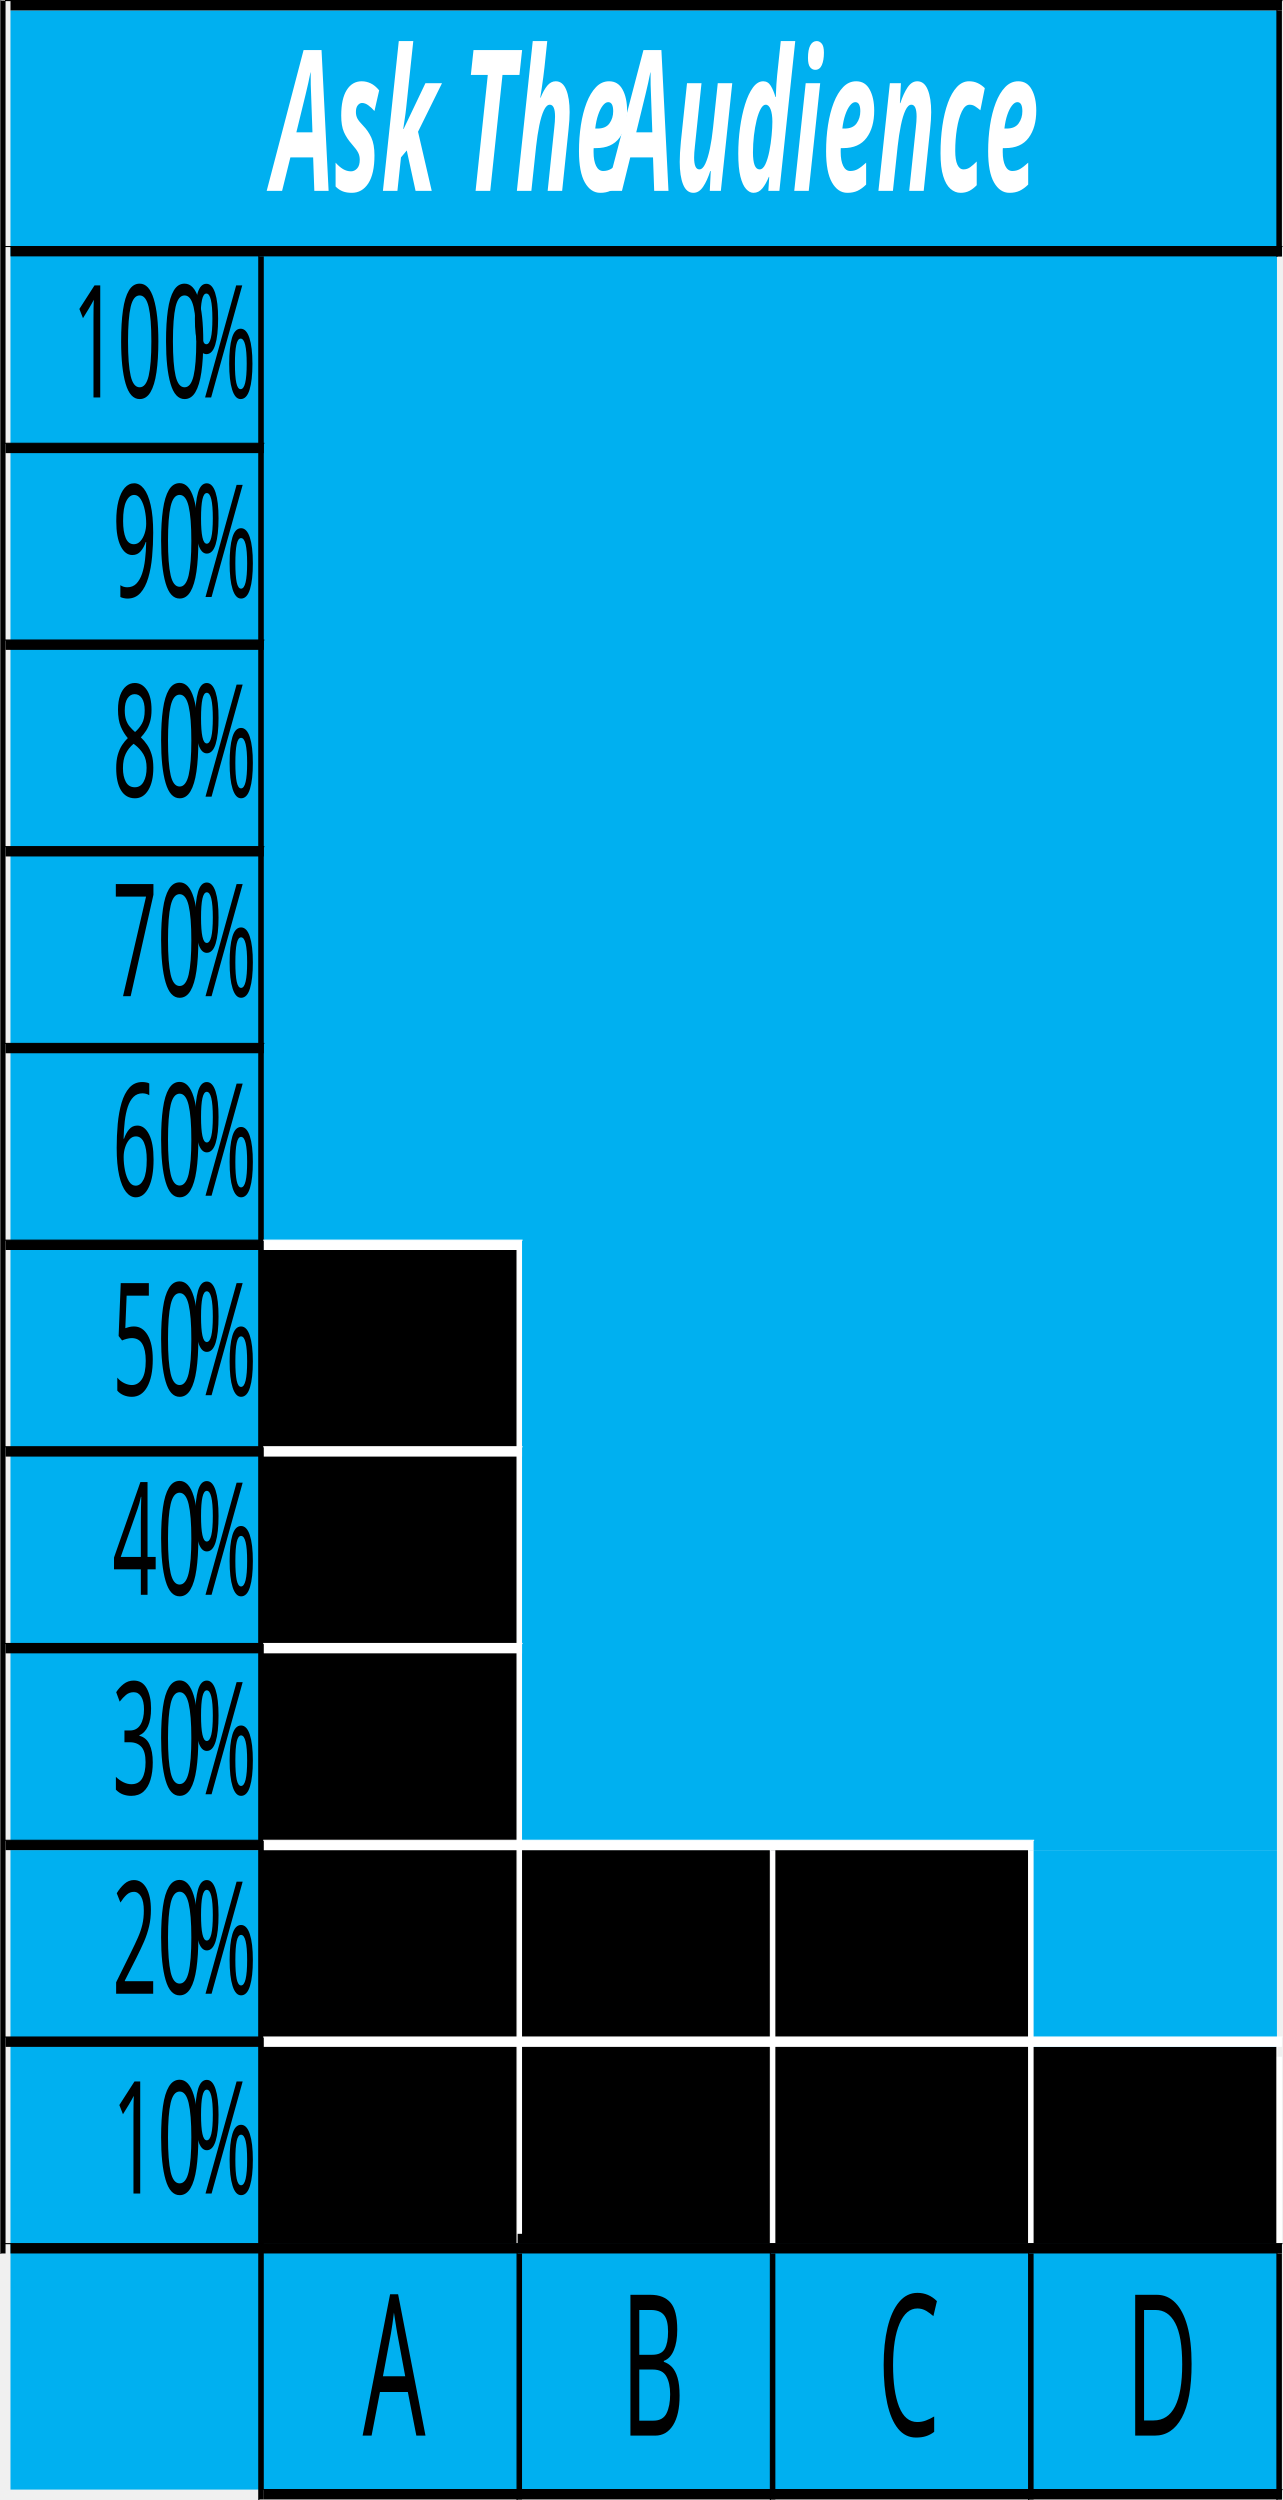
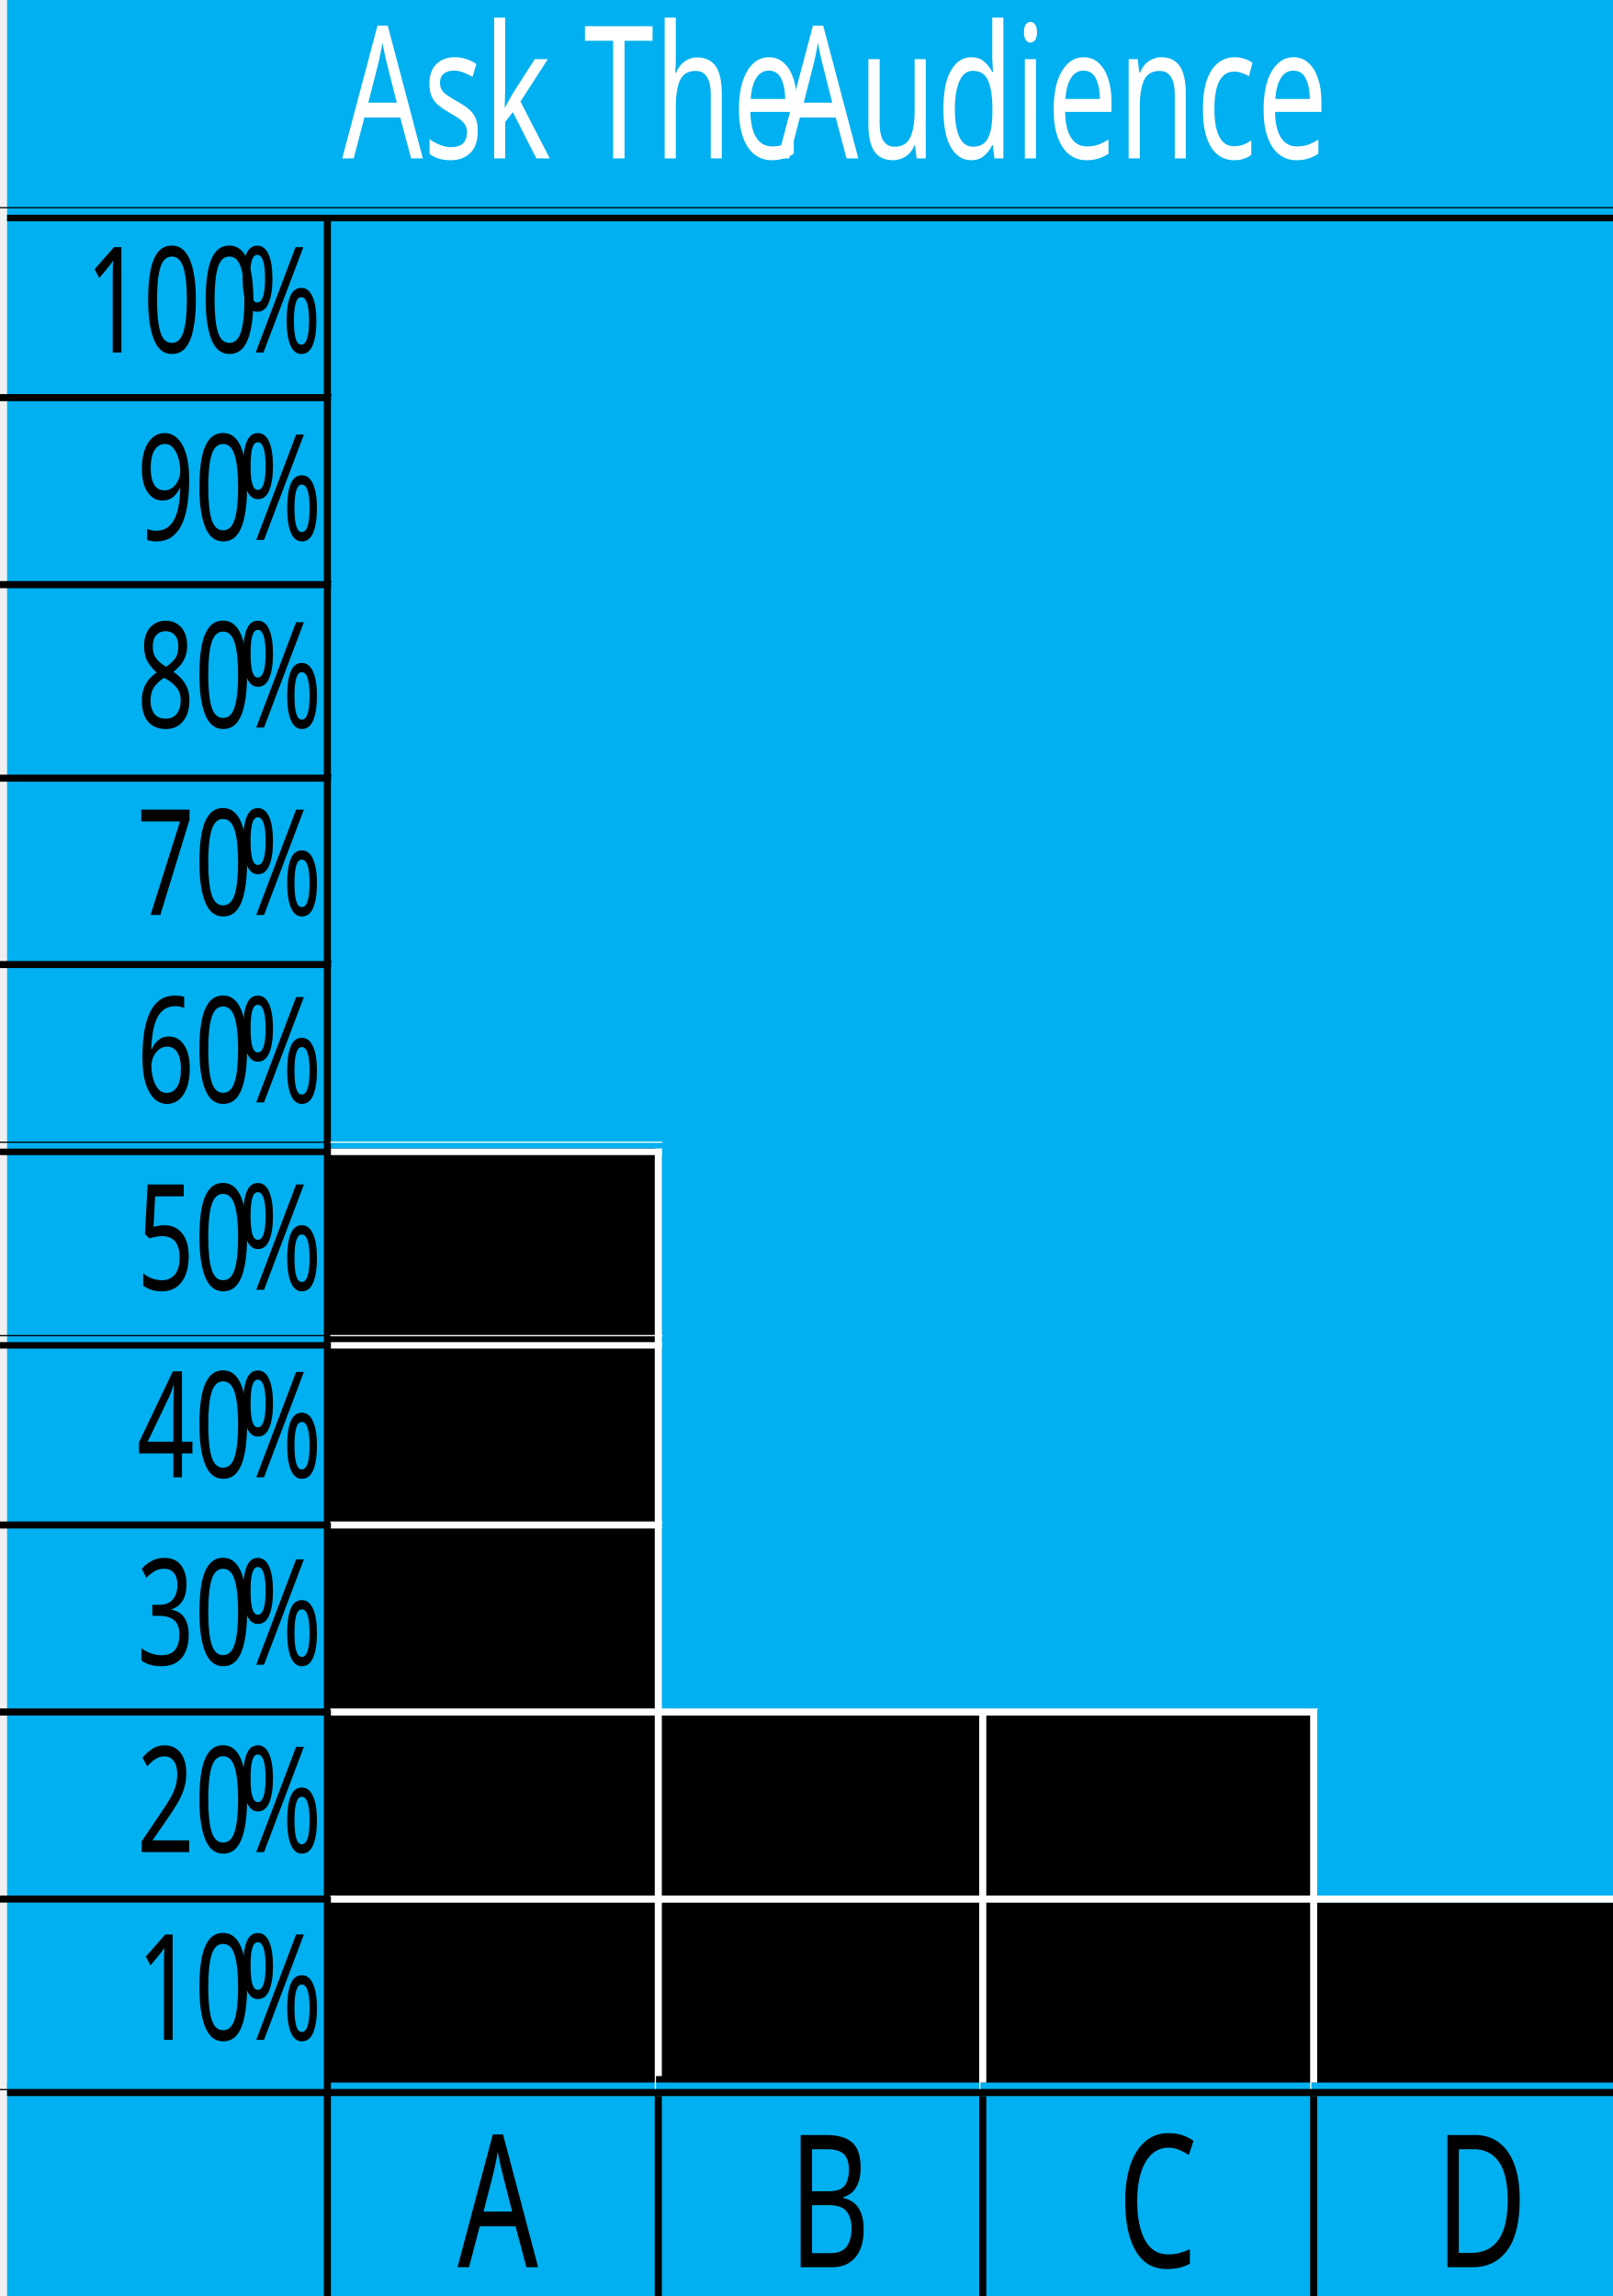
- <svg xmlns="http://www.w3.org/2000/svg" id="Layer_1" data-name="Layer 1" viewBox="0 0 289.03 563.42">
-   <defs>
-     <style>.cls-1,.cls-25,.cls-26{fill:none;}.cls-2{clip-path:url(#clip-path);}.cls-3{clip-path:url(#clip-path-2);}.cls-4{fill:#00b0f0;}.cls-5{clip-path:url(#clip-path-7);}.cls-6{font-size:35.39px;letter-spacing:0em;}.cls-19,.cls-6{font-family:Calibri;}.cls-7{letter-spacing:0em;}.cls-8{clip-path:url(#clip-path-8);}.cls-9{letter-spacing:0em;}.cls-10{clip-path:url(#clip-path-9);}.cls-11{clip-path:url(#clip-path-10);}.cls-12{clip-path:url(#clip-path-11);}.cls-13{clip-path:url(#clip-path-12);}.cls-14{clip-path:url(#clip-path-13);}.cls-15{clip-path:url(#clip-path-14);}.cls-16{clip-path:url(#clip-path-15);}.cls-17{clip-path:url(#clip-path-16);}.cls-18{clip-path:url(#clip-path-17);}.cls-19,.cls-21{font-size:44.43px;}.cls-20{clip-path:url(#clip-path-21);}.cls-21,.cls-27{fill:#fff;}.cls-21{font-family:Calibri-BoldItalic, Calibri;font-weight:700;font-style:italic;}.cls-22{letter-spacing:0em;}.cls-23{letter-spacing:0em;}.cls-24{clip-path:url(#clip-path-22);}.cls-25{stroke:#000;}.cls-25,.cls-26{stroke-linecap:square;stroke-linejoin:round;stroke-width:0.25px;}.cls-26{stroke:#fff;}</style>
-     <clipPath id="clip-path" transform="translate(0.16 -0.6)">
-       <rect class="cls-1" x="-56" y="-119" width="685" height="1756" />
+ <svg xmlns="http://www.w3.org/2000/svg" xmlns:xlink="http://www.w3.org/1999/xlink" version="1.1" id="Layer_1" x="0px" y="0px" viewBox="0 0 250 356" style="enable-background:new 0 0 250 356;" xml:space="preserve">
+   <style type="text/css">
+ 	.st0{clip-path:url(#SVGID_2_);}
+ 	.st1{clip-path:url(#SVGID_4_);}
+ 	.st2{fill:#00B0F0;}
+ 	.st3{clip-path:url(#SVGID_6_);}
+ 	.st4{clip-path:url(#SVGID_8_);}
+ 	.st5{clip-path:url(#SVGID_10_);}
+ 	.st6{clip-path:url(#SVGID_12_);}
+ 	.st7{clip-path:url(#SVGID_14_);}
+ 	.st8{font-family:'Calibri';}
+ 	.st9{font-size:22.874px;}
+ 	.st10{clip-path:url(#SVGID_16_);}
+ 	.st11{clip-path:url(#SVGID_18_);}
+ 	.st12{clip-path:url(#SVGID_20_);}
+ 	.st13{clip-path:url(#SVGID_22_);}
+ 	.st14{clip-path:url(#SVGID_24_);}
+ 	.st15{clip-path:url(#SVGID_26_);}
+ 	.st16{clip-path:url(#SVGID_28_);}
+ 	.st17{clip-path:url(#SVGID_30_);}
+ 	.st18{clip-path:url(#SVGID_32_);}
+ 	.st19{clip-path:url(#SVGID_34_);}
+ 	.st20{font-size:28.717px;}
+ 	.st21{clip-path:url(#SVGID_36_);}
+ 	.st22{clip-path:url(#SVGID_38_);}
+ 	.st23{clip-path:url(#SVGID_40_);}
+ 	.st24{clip-path:url(#SVGID_42_);}
+ 	.st25{fill:#FFFFFF;}
+ 	.st26{font-family:'Calibri-BoldItalic';}
+ 	.st27{clip-path:url(#SVGID_44_);}
+ 	.st28{fill:none;stroke:#000000;stroke-width:0.189;stroke-linecap:square;stroke-linejoin:round;}
+ 	.st29{fill:none;stroke:#FFFFFF;stroke-width:0.189;stroke-linecap:square;stroke-linejoin:round;}
+ </style>
+   <g>
+     <defs>
+       <rect id="SVGID_1_" x="-74" y="-228.3" width="685" height="1756" />
+     </defs>
+     <clipPath id="SVGID_2_">
+       <use xlink:href="#SVGID_1_" style="overflow:visible;" />
    </clipPath>
-     <clipPath id="clip-path-2" transform="translate(0.16 -0.6)">
-       <rect class="cls-1" x="2.2" y="2.94" width="286.54" height="560.94" />
-     </clipPath>
-     <clipPath id="clip-path-7" transform="translate(0.16 -0.6)">
-       <rect class="cls-1" x="2.2" y="58.37" width="286.54" height="42.13" />
-     </clipPath>
-     <clipPath id="clip-path-8" transform="translate(0.16 -0.6)">
-       <rect class="cls-1" x="2.2" y="102.72" width="286.54" height="42.13" />
-     </clipPath>
-     <clipPath id="clip-path-9" transform="translate(0.16 -0.6)">
-       <rect class="cls-1" x="2.2" y="149.28" width="286.54" height="42.13" />
-     </clipPath>
-     <clipPath id="clip-path-10" transform="translate(0.16 -0.6)">
-       <rect class="cls-1" x="2.2" y="193.62" width="286.54" height="42.13" />
-     </clipPath>
-     <clipPath id="clip-path-11" transform="translate(0.16 -0.6)">
-       <rect class="cls-1" x="2.2" y="237.96" width="286.54" height="42.13" />
-     </clipPath>
-     <clipPath id="clip-path-12" transform="translate(0.16 -0.6)">
-       <rect class="cls-1" x="2.2" y="282.31" width="286.54" height="42.13" />
-     </clipPath>
-     <clipPath id="clip-path-13" transform="translate(0.16 -0.6)">
-       <rect class="cls-1" x="2.2" y="328.87" width="286.54" height="42.13" />
-     </clipPath>
-     <clipPath id="clip-path-14" transform="translate(0.16 -0.6)">
-       <rect class="cls-1" x="2.2" y="373.21" width="286.54" height="42.13" />
-     </clipPath>
-     <clipPath id="clip-path-15" transform="translate(0.16 -0.6)">
-       <rect class="cls-1" x="2.2" y="417.56" width="286.54" height="42.13" />
-     </clipPath>
-     <clipPath id="clip-path-16" transform="translate(0.16 -0.6)">
-       <rect class="cls-1" x="2.2" y="464.12" width="286.54" height="42.13" />
-     </clipPath>
-     <clipPath id="clip-path-17" transform="translate(0.16 -0.6)">
-       <rect class="cls-1" x="2.2" y="508.46" width="286.54" height="53.21" />
-     </clipPath>
-     <clipPath id="clip-path-21" transform="translate(0.16 -0.6)">
-       <rect class="cls-1" x="1.08" y="0.73" width="286.54" height="55.43" />
-     </clipPath>
-     <clipPath id="clip-path-22" transform="translate(0.16 -0.6)">
-       <rect class="cls-1" x="-0.04" y="-1.49" width="291.01" height="569.81" />
-     </clipPath>
-   </defs>
-   <g class="cls-2">
-     <g class="cls-3">
-       <rect class="cls-4" x="1.25" y="0.13" width="286.54" height="281.58" />
-     </g>
-     <g class="cls-3">
-       <rect class="cls-4" x="1.25" y="281.71" width="58.2" height="135.25" />
-     </g>
-     <rect x="58.33" y="281.71" width="58.2" height="135.25" />
-     <rect class="cls-4" x="116.53" y="281.71" width="171.25" height="135.25" />
-     <g class="cls-3">
-       <rect class="cls-4" x="1.25" y="416.96" width="58.2" height="44.34" />
-     </g>
-     <rect x="58.33" y="416.96" width="173.49" height="44.34" />
-     <rect class="cls-4" x="231.82" y="416.96" width="55.96" height="44.34" />
-     <g class="cls-3">
-       <rect class="cls-4" x="1.25" y="461.3" width="58.2" height="44.34" />
-     </g>
-     <rect x="58.33" y="461.3" width="229.45" height="44.34" />
-     <g class="cls-3">
-       <rect class="cls-4" x="1.25" y="505.64" width="286.54" height="55.43" />
-     </g>
-     <g class="cls-5">
-       <text class="cls-6" transform="translate(16.31 89.58) scale(0.5 1)">100<tspan class="cls-7" x="53.49" y="0">%</tspan>
-       </text>
-     </g>
-     <g class="cls-8">
-       <text class="cls-6" transform="translate(25.32 134.54) scale(0.5 1)">90<tspan class="cls-9" x="35.66" y="0">%</tspan>
-       </text>
-     </g>
-     <g class="cls-10">
-       <text class="cls-6" transform="translate(25.32 179.55) scale(0.5 1)">80<tspan class="cls-9" x="35.66" y="0">%</tspan>
-       </text>
-     </g>
-     <g class="cls-11">
-       <text class="cls-6" transform="translate(25.32 224.51) scale(0.5 1)">70<tspan class="cls-9" x="35.66" y="0">%</tspan>
-       </text>
-     </g>
-     <g class="cls-12">
-       <text class="cls-6" transform="translate(25.32 269.48) scale(0.5 1)">60<tspan class="cls-9" x="35.66" y="0">%</tspan>
-       </text>
-     </g>
-     <g class="cls-13">
-       <text class="cls-6" transform="translate(25.32 314.44) scale(0.5 1)">50<tspan class="cls-9" x="35.66" y="0">%</tspan>
-       </text>
-     </g>
-     <g class="cls-14">
-       <text class="cls-6" transform="translate(25.32 359.41) scale(0.5 1)">40<tspan class="cls-9" x="35.66" y="0">%</tspan>
-       </text>
-     </g>
-     <g class="cls-15">
-       <text class="cls-6" transform="translate(25.32 404.37) scale(0.5 1)">30<tspan class="cls-9" x="35.66" y="0">%</tspan>
-       </text>
-     </g>
-     <g class="cls-16">
-       <text class="cls-6" transform="translate(25.32 449.33) scale(0.5 1)">20<tspan class="cls-9" x="35.66" y="0">%</tspan>
-       </text>
-     </g>
-     <g class="cls-17">
-       <text class="cls-6" transform="translate(25.32 494.36) scale(0.5 1)">10<tspan class="cls-9" x="35.66" y="0">%</tspan>
-       </text>
-     </g>
-     <g class="cls-18">
-       <text class="cls-19" transform="translate(81.72 548.91) scale(0.5 1)">A</text>
-     </g>
-     <g class="cls-18">
-       <text class="cls-19" transform="translate(139.92 548.91) scale(0.5 1)">B</text>
-     </g>
-     <g class="cls-18">
-       <text class="cls-19" transform="translate(197.8 548.91) scale(0.5 1)">C</text>
-     </g>
-     <g class="cls-18">
-       <text class="cls-19" transform="translate(253.68 548.91) scale(0.5 1)">D</text>
-     </g>
-     <g class="cls-20">
-       <text class="cls-21" transform="translate(61.44 43.02) scale(0.5 1)">Ask The<tspan class="cls-22" x="143.06" y="0"> </tspan>
-         <tspan class="cls-23" x="153.19" y="0">Audience</tspan>
-       </text>
-     </g>
-     <g class="cls-24">
-       <line class="cls-25" x1="1.25" y1="279.49" x2="59.45" y2="279.49" />
-       <rect x="1.25" y="279.49" width="58.2" height="2.22" />
-       <line class="cls-25" x1="1.25" y1="326.05" x2="59.45" y2="326.05" />
-       <rect x="1.25" y="326.05" width="58.2" height="2.22" />
-       <line class="cls-25" x1="1.25" y1="370.39" x2="59.45" y2="370.39" />
-       <rect x="1.25" y="370.39" width="58.2" height="2.22" />
-       <line class="cls-25" x1="1.25" y1="414.74" x2="59.45" y2="414.74" />
-       <rect x="1.25" y="414.74" width="58.2" height="2.22" />
-       <line class="cls-25" x1="1.25" y1="459.08" x2="59.45" y2="459.08" />
-       <rect x="1.25" y="459.08" width="58.2" height="2.22" />
-       <line class="cls-25" x1="287.78" y1="2.34" x2="287.78" y2="57.77" />
-       <rect x="287.78" y="2.34" width="1.12" height="55.43" />
-       <line class="cls-26" x1="116.53" y1="281.71" x2="116.53" y2="505.64" />
-       <rect class="cls-27" x="116.53" y="281.71" width="1.12" height="221.72" />
-       <line class="cls-26" x1="173.62" y1="416.96" x2="173.62" y2="505.64" />
-       <rect class="cls-27" x="173.62" y="416.96" width="1.12" height="88.69" />
-       <line class="cls-26" x1="231.82" y1="416.96" x2="231.82" y2="505.64" />
-       <rect class="cls-27" x="231.82" y="416.96" width="1.12" height="88.69" />
-       <line class="cls-26" x1="287.78" y1="461.3" x2="287.78" y2="505.64" />
-       <rect class="cls-27" x="287.78" y="463.52" width="1.12" height="42.13" />
-       <line class="cls-25" x1="0.13" y1="0.13" x2="0.13" y2="507.86" />
-       <rect x="0.13" y="0.13" width="1.12" height="507.73" />
-       <line class="cls-25" x1="287.78" y1="507.86" x2="287.78" y2="563.29" />
-       <rect x="287.78" y="507.86" width="1.12" height="55.43" />
-       <line class="cls-25" x1="58.33" y1="57.77" x2="58.33" y2="563.29" />
-       <rect x="58.33" y="57.77" width="1.12" height="505.52" />
-       <line class="cls-25" x1="116.53" y1="507.86" x2="116.53" y2="563.29" />
-       <rect x="116.53" y="507.86" width="1.12" height="55.43" />
-       <line class="cls-25" x1="173.62" y1="507.86" x2="173.62" y2="563.29" />
-       <rect x="173.62" y="507.86" width="1.12" height="55.43" />
-       <line class="cls-25" x1="231.82" y1="507.86" x2="231.82" y2="563.29" />
-       <rect x="231.82" y="507.86" width="1.12" height="55.43" />
-       <line class="cls-25" x1="1.25" y1="0.13" x2="288.9" y2="0.13" />
-       <rect x="2.37" y="0.13" width="286.54" height="2.22" />
-       <line class="cls-25" x1="1.25" y1="55.56" x2="288.9" y2="55.56" />
-       <rect x="2.37" y="55.56" width="286.54" height="2.22" />
-       <line class="cls-25" x1="1.25" y1="99.9" x2="59.45" y2="99.9" />
-       <rect x="1.25" y="99.9" width="58.2" height="2.22" />
-       <line class="cls-25" x1="1.25" y1="144.24" x2="59.45" y2="144.24" />
-       <rect x="1.25" y="144.24" width="58.2" height="2.22" />
-       <line class="cls-25" x1="1.25" y1="190.8" x2="59.45" y2="190.8" />
-       <rect x="1.25" y="190.8" width="58.2" height="2.22" />
-       <line class="cls-25" x1="1.25" y1="235.15" x2="59.45" y2="235.15" />
-       <rect x="1.25" y="235.15" width="58.2" height="2.22" />
-       <line class="cls-26" x1="59.45" y1="279.49" x2="117.65" y2="279.49" />
-       <rect class="cls-27" x="59.45" y="279.49" width="58.2" height="2.22" />
-       <line class="cls-26" x1="59.45" y1="326.05" x2="117.65" y2="326.05" />
-       <rect class="cls-27" x="59.45" y="326.05" width="58.2" height="2.22" />
-       <line class="cls-26" x1="59.45" y1="370.39" x2="117.65" y2="370.39" />
-       <rect class="cls-27" x="59.45" y="370.39" width="58.2" height="2.22" />
-       <line class="cls-26" x1="59.45" y1="414.74" x2="232.94" y2="414.74" />
-       <rect class="cls-27" x="59.45" y="414.74" width="173.49" height="2.22" />
-       <line class="cls-26" x1="59.45" y1="459.08" x2="288.9" y2="459.08" />
-       <rect class="cls-27" x="59.45" y="459.08" width="229.45" height="2.22" />
-       <line class="cls-25" x1="1.25" y1="505.64" x2="288.9" y2="505.64" />
-       <rect x="2.37" y="505.64" width="286.54" height="2.22" />
-       <line class="cls-25" x1="59.45" y1="561.07" x2="288.9" y2="561.07" />
-       <rect x="59.45" y="561.07" width="229.45" height="2.22" />
+     <g class="st0">
+       <g>
+         <defs>
+           <rect id="SVGID_3_" x="1.1" y="-1.9" width="252.4" height="362.1" />
+         </defs>
+         <clipPath id="SVGID_4_">
+           <use xlink:href="#SVGID_3_" style="overflow:visible;" />
+         </clipPath>
+         <g class="st1">
+           <rect x="0" y="-2.9" class="st2" width="252.4" height="182.1" />
+         </g>
+       </g>
+       <g>
+         <defs>
+           <rect id="SVGID_5_" x="1.1" y="-1.9" width="252.4" height="362.1" />
+         </defs>
+         <clipPath id="SVGID_6_">
+           <use xlink:href="#SVGID_5_" style="overflow:visible;" />
+         </clipPath>
+         <g class="st3">
+           <rect x="0" y="178.1" class="st2" width="51.3" height="87.9" />
+         </g>
+       </g>
+       <rect x="50.3" y="178.1" width="51.3" height="87.9" />
+       <rect x="101.6" y="178.1" class="st2" width="150.8" height="87.9" />
+       <g>
+         <defs>
+           <rect id="SVGID_7_" x="1.1" y="-1.9" width="252.4" height="362.1" />
+         </defs>
+         <clipPath id="SVGID_8_">
+           <use xlink:href="#SVGID_7_" style="overflow:visible;" />
+         </clipPath>
+         <g class="st4">
+           <rect x="0" y="266" class="st2" width="51.3" height="29" />
+         </g>
+       </g>
+       <rect x="50.3" y="266" width="152.9" height="29" />
+       <rect x="203.2" y="266" class="st2" width="49.2" height="29" />
+       <g>
+         <defs>
+           <rect id="SVGID_9_" x="1.1" y="-1.9" width="252.4" height="362.1" />
+         </defs>
+         <clipPath id="SVGID_10_">
+           <use xlink:href="#SVGID_9_" style="overflow:visible;" />
+         </clipPath>
+         <g class="st5">
+           <rect x="0" y="295" class="st2" width="51.3" height="29" />
+         </g>
+       </g>
+       <rect x="50.3" y="295" width="202.1" height="29" />
+       <g>
+         <defs>
+           <rect id="SVGID_11_" x="1.1" y="-1.9" width="252.4" height="362.1" />
+         </defs>
+         <clipPath id="SVGID_12_">
+           <use xlink:href="#SVGID_11_" style="overflow:visible;" />
+         </clipPath>
+         <g class="st6">
+           <rect x="0" y="322.9" class="st2" width="252.4" height="36.2" />
+         </g>
+       </g>
+       <g>
+         <defs>
+           <rect id="SVGID_13_" x="1.1" y="34.3" width="252.4" height="26.9" />
+         </defs>
+         <clipPath id="SVGID_14_">
+           <use xlink:href="#SVGID_13_" style="overflow:visible;" />
+         </clipPath>
+         <g class="st7">
+           <text transform="matrix(0.6818 0 0 1 13.2785 54.6528)" class="st8 st9">100</text>
+           <text transform="matrix(0.6818 0 0 1 36.8497 54.6528)" class="st8 st9">%</text>
+         </g>
+       </g>
+       <g>
+         <defs>
+           <rect id="SVGID_15_" x="1.1" y="63.3" width="252.4" height="26.9" />
+         </defs>
+         <clipPath id="SVGID_16_">
+           <use xlink:href="#SVGID_15_" style="overflow:visible;" />
+         </clipPath>
+         <g class="st10">
+           <text transform="matrix(0.6818 0 0 1 21.2208 83.7129)" class="st8 st9">90</text>
+           <text transform="matrix(0.6818 0 0 1 36.9347 83.7129)" class="st8 st9">%</text>
+         </g>
+       </g>
+       <g>
+         <defs>
+           <rect id="SVGID_17_" x="1.1" y="93.3" width="252.4" height="26.9" />
+         </defs>
+         <clipPath id="SVGID_18_">
+           <use xlink:href="#SVGID_17_" style="overflow:visible;" />
+         </clipPath>
+         <g class="st11">
+           <text transform="matrix(0.6818 0 0 1 21.2208 112.8047)" class="st8 st9">80</text>
+           <text transform="matrix(0.6818 0 0 1 36.9347 112.8047)" class="st8 st9">%</text>
+         </g>
+       </g>
+       <g>
+         <defs>
+           <rect id="SVGID_19_" x="1.1" y="121.2" width="252.4" height="26.9" />
+         </defs>
+         <clipPath id="SVGID_20_">
+           <use xlink:href="#SVGID_19_" style="overflow:visible;" />
+         </clipPath>
+         <g class="st12">
+           <text transform="matrix(0.6818 0 0 1 21.2208 141.8647)" class="st8 st9">70</text>
+           <text transform="matrix(0.6818 0 0 1 36.9347 141.8647)" class="st8 st9">%</text>
+         </g>
+       </g>
+       <g>
+         <defs>
+           <rect id="SVGID_21_" x="1.1" y="150.2" width="252.4" height="26.9" />
+         </defs>
+         <clipPath id="SVGID_22_">
+           <use xlink:href="#SVGID_21_" style="overflow:visible;" />
+         </clipPath>
+         <g class="st13">
+           <text transform="matrix(0.6818 0 0 1 21.2208 170.9301)" class="st8 st9">60</text>
+           <text transform="matrix(0.6818 0 0 1 36.9347 170.9301)" class="st8 st9">%</text>
+         </g>
+       </g>
+       <g>
+         <defs>
+           <rect id="SVGID_23_" x="1.1" y="179.1" width="252.4" height="26.9" />
+         </defs>
+         <clipPath id="SVGID_24_">
+           <use xlink:href="#SVGID_23_" style="overflow:visible;" />
+         </clipPath>
+         <g class="st14">
+           <text transform="matrix(0.6818 0 0 1 21.2208 199.9902)" class="st8 st9">50</text>
+           <text transform="matrix(0.6818 0 0 1 36.9347 199.9902)" class="st8 st9">%</text>
+         </g>
+       </g>
+       <g>
+         <defs>
+           <rect id="SVGID_25_" x="1.1" y="209.1" width="252.4" height="26.9" />
+         </defs>
+         <clipPath id="SVGID_26_">
+           <use xlink:href="#SVGID_25_" style="overflow:visible;" />
+         </clipPath>
+         <g class="st15">
+           <text transform="matrix(0.6818 0 0 1 21.2208 229.0566)" class="st8 st9">40</text>
+           <text transform="matrix(0.6818 0 0 1 36.9347 229.0566)" class="st8 st9">%</text>
+         </g>
+       </g>
+       <g>
+         <defs>
+           <rect id="SVGID_27_" x="1.1" y="238.1" width="252.4" height="26.9" />
+         </defs>
+         <clipPath id="SVGID_28_">
+           <use xlink:href="#SVGID_27_" style="overflow:visible;" />
+         </clipPath>
+         <g class="st16">
+           <text transform="matrix(0.6818 0 0 1 21.2208 258.1152)" class="st8 st9">30</text>
+           <text transform="matrix(0.6818 0 0 1 36.9347 258.1152)" class="st8 st9">%</text>
+         </g>
+       </g>
+       <g>
+         <defs>
+           <rect id="SVGID_29_" x="1.1" y="266" width="252.4" height="26.9" />
+         </defs>
+         <clipPath id="SVGID_30_">
+           <use xlink:href="#SVGID_29_" style="overflow:visible;" />
+         </clipPath>
+         <g class="st17">
+           <text transform="matrix(0.6818 0 0 1 21.2208 287.1758)" class="st8 st9">20</text>
+           <text transform="matrix(0.6818 0 0 1 36.9347 287.1758)" class="st8 st9">%</text>
+         </g>
+       </g>
+       <g>
+         <defs>
+           <rect id="SVGID_31_" x="1.1" y="296" width="252.4" height="26.9" />
+         </defs>
+         <clipPath id="SVGID_32_">
+           <use xlink:href="#SVGID_31_" style="overflow:visible;" />
+         </clipPath>
+         <g class="st18">
+           <text transform="matrix(0.6818 0 0 1 21.2208 316.2793)" class="st8 st9">10</text>
+           <text transform="matrix(0.6818 0 0 1 36.9347 316.2793)" class="st8 st9">%</text>
+         </g>
+       </g>
+       <g>
+         <defs>
+           <rect id="SVGID_33_" x="1.1" y="325" width="252.4" height="34.1" />
+         </defs>
+         <clipPath id="SVGID_34_">
+           <use xlink:href="#SVGID_33_" style="overflow:visible;" />
+         </clipPath>
+         <g class="st19">
+           <text transform="matrix(0.6818 0 0 1 70.9288 351.5381)" class="st8 st20">A</text>
+         </g>
+       </g>
+       <g>
+         <defs>
+           <rect id="SVGID_35_" x="1.1" y="325" width="252.4" height="34.1" />
+         </defs>
+         <clipPath id="SVGID_36_">
+           <use xlink:href="#SVGID_35_" style="overflow:visible;" />
+         </clipPath>
+         <g class="st21">
+           <text transform="matrix(0.6818 0 0 1 122.2238 351.5381)" class="st8 st20">B</text>
+         </g>
+       </g>
+       <g>
+         <defs>
+           <rect id="SVGID_37_" x="1.1" y="325" width="252.4" height="34.1" />
+         </defs>
+         <clipPath id="SVGID_38_">
+           <use xlink:href="#SVGID_37_" style="overflow:visible;" />
+         </clipPath>
+         <g class="st22">
+           <text transform="matrix(0.6818 0 0 1 173.2379 351.5381)" class="st8 st20">C</text>
+         </g>
+       </g>
+       <g>
+         <defs>
+           <rect id="SVGID_39_" x="1.1" y="325" width="252.4" height="34.1" />
+         </defs>
+         <clipPath id="SVGID_40_">
+           <use xlink:href="#SVGID_39_" style="overflow:visible;" />
+         </clipPath>
+         <g class="st23">
+           <text transform="matrix(0.6818 0 0 1 222.4879 351.5381)" class="st8 st20">D</text>
+         </g>
+       </g>
+       <g>
+         <defs>
+           <rect id="SVGID_41_" x="0" y="-2.9" width="252.4" height="36.2" />
+         </defs>
+         <clipPath id="SVGID_42_">
+           <use xlink:href="#SVGID_41_" style="overflow:visible;" />
+         </clipPath>
+         <g class="st24">
+           <text transform="matrix(0.6818 0 0 1 53.0548 24.56)" class="st25 st26 st20">Ask The</text>
+           <text transform="matrix(0.6818 0 0 1 116.0988 24.56)" class="st25 st26 st20"> </text>
+           <text transform="matrix(0.6818 0 0 1 120.5626 24.56)" class="st25 st26 st20">Audience</text>
+         </g>
+       </g>
+       <g>
+         <defs>
+           <rect id="SVGID_43_" x="-1" y="-5" width="256.5" height="368.3" />
+         </defs>
+         <clipPath id="SVGID_44_">
+           <use xlink:href="#SVGID_43_" style="overflow:visible;" />
+         </clipPath>
+         <g class="st27">
+           <line class="st28" x1="0" y1="177.1" x2="51.3" y2="177.1" />
+           <rect x="0" y="178.1" width="51.3" height="1" />
+           <line class="st28" x1="0" y1="207.1" x2="51.3" y2="207.1" />
+           <rect x="0" y="208.1" width="51.3" height="1" />
+           <line class="st28" x1="0" y1="236" x2="51.3" y2="236" />
+           <rect x="0" y="236" width="51.3" height="1" />
+           <line class="st28" x1="0" y1="265" x2="51.3" y2="265" />
+           <rect x="0" y="265" width="51.3" height="1" />
+           <line class="st28" x1="0" y1="294" x2="51.3" y2="294" />
+           <rect x="0" y="294" width="51.3" height="1" />
+           <line class="st28" x1="252.4" y1="-1.9" x2="252.4" y2="34.3" />
+           <rect x="252.4" y="-1.9" width="1" height="36.2" />
+           <line class="st29" x1="101.6" y1="179.1" x2="101.6" y2="324" />
+           <rect x="101.6" y="178.1" class="st25" width="1" height="143.8" />
+           <line class="st29" x1="151.9" y1="266" x2="151.9" y2="324" />
+           <rect x="151.9" y="266" class="st25" width="1" height="56.9" />
+           <line class="st29" x1="203.2" y1="266" x2="203.2" y2="324" />
+           <rect x="203.2" y="266" class="st25" width="1" height="56.9" />
+           <line class="st29" x1="252.4" y1="295" x2="252.4" y2="324" />
+           <rect x="252.4" y="296" class="st25" width="1" height="26.9" />
+           <line class="st28" x1="-1" y1="-2.9" x2="-1" y2="325" />
+           <rect x="-1" y="-2.9" width="1" height="327.9" />
+           <line class="st28" x1="252.4" y1="325" x2="252.4" y2="361.2" />
+           <rect x="252.4" y="325" width="1" height="36.2" />
+           <line class="st28" x1="50.3" y1="34.3" x2="50.3" y2="361.2" />
+           <rect x="50.3" y="34.3" width="1" height="326.9" />
+           <line class="st28" x1="101.6" y1="325" x2="101.6" y2="361.2" />
+           <rect x="101.6" y="325" width="1" height="36.2" />
+           <line class="st28" x1="151.9" y1="325" x2="151.9" y2="361.2" />
+           <rect x="151.9" y="325" width="1" height="36.2" />
+           <line class="st28" x1="203.2" y1="325" x2="203.2" y2="361.2" />
+           <rect x="203.2" y="325" width="1" height="36.2" />
+           <line class="st28" x1="0" y1="-2.9" x2="253.4" y2="-2.9" />
+           <rect x="1.1" y="-2.9" width="252.4" height="1" />
+           <line class="st28" x1="0" y1="32.2" x2="253.4" y2="32.2" />
+           <rect x="1.1" y="33.3" width="252.4" height="1" />
+           <line class="st28" x1="0" y1="61.2" x2="51.3" y2="61.2" />
+           <rect x="0" y="61.2" width="51.3" height="1" />
+           <line class="st28" x1="0" y1="90.2" x2="51.3" y2="90.2" />
+           <rect x="0" y="90.2" width="51.3" height="1" />
+           <line class="st28" x1="0" y1="120.2" x2="51.3" y2="120.2" />
+           <rect x="0" y="120.2" width="51.3" height="1" />
+           <line class="st28" x1="0" y1="149.1" x2="51.3" y2="149.1" />
+           <rect x="0" y="149.1" width="51.3" height="1" />
+           <line class="st29" x1="51.3" y1="177.1" x2="102.6" y2="177.1" />
+           <rect x="51.3" y="178.1" class="st25" width="51.3" height="1" />
+           <line class="st29" x1="51.3" y1="207.1" x2="102.6" y2="207.1" />
+           <rect x="51.3" y="208.1" class="st25" width="51.3" height="1" />
+           <line class="st29" x1="51.3" y1="236" x2="102.6" y2="236" />
+           <rect x="51.3" y="236" class="st25" width="51.3" height="1" />
+           <line class="st29" x1="51.3" y1="265" x2="204.2" y2="265" />
+           <rect x="51.3" y="265" class="st25" width="152.9" height="1" />
+           <line class="st29" x1="51.3" y1="294" x2="253.4" y2="294" />
+           <rect x="51.3" y="294" class="st25" width="202.1" height="1" />
+           <line class="st28" x1="0" y1="324" x2="253.4" y2="324" />
+           <rect x="1.1" y="324" width="252.4" height="1" />
+           <line class="st28" x1="51.3" y1="359.2" x2="253.4" y2="359.2" />
+           <rect x="51.3" y="359.2" width="202.1" height="1" />
+         </g>
+       </g>
    </g>
  </g>
</svg>
